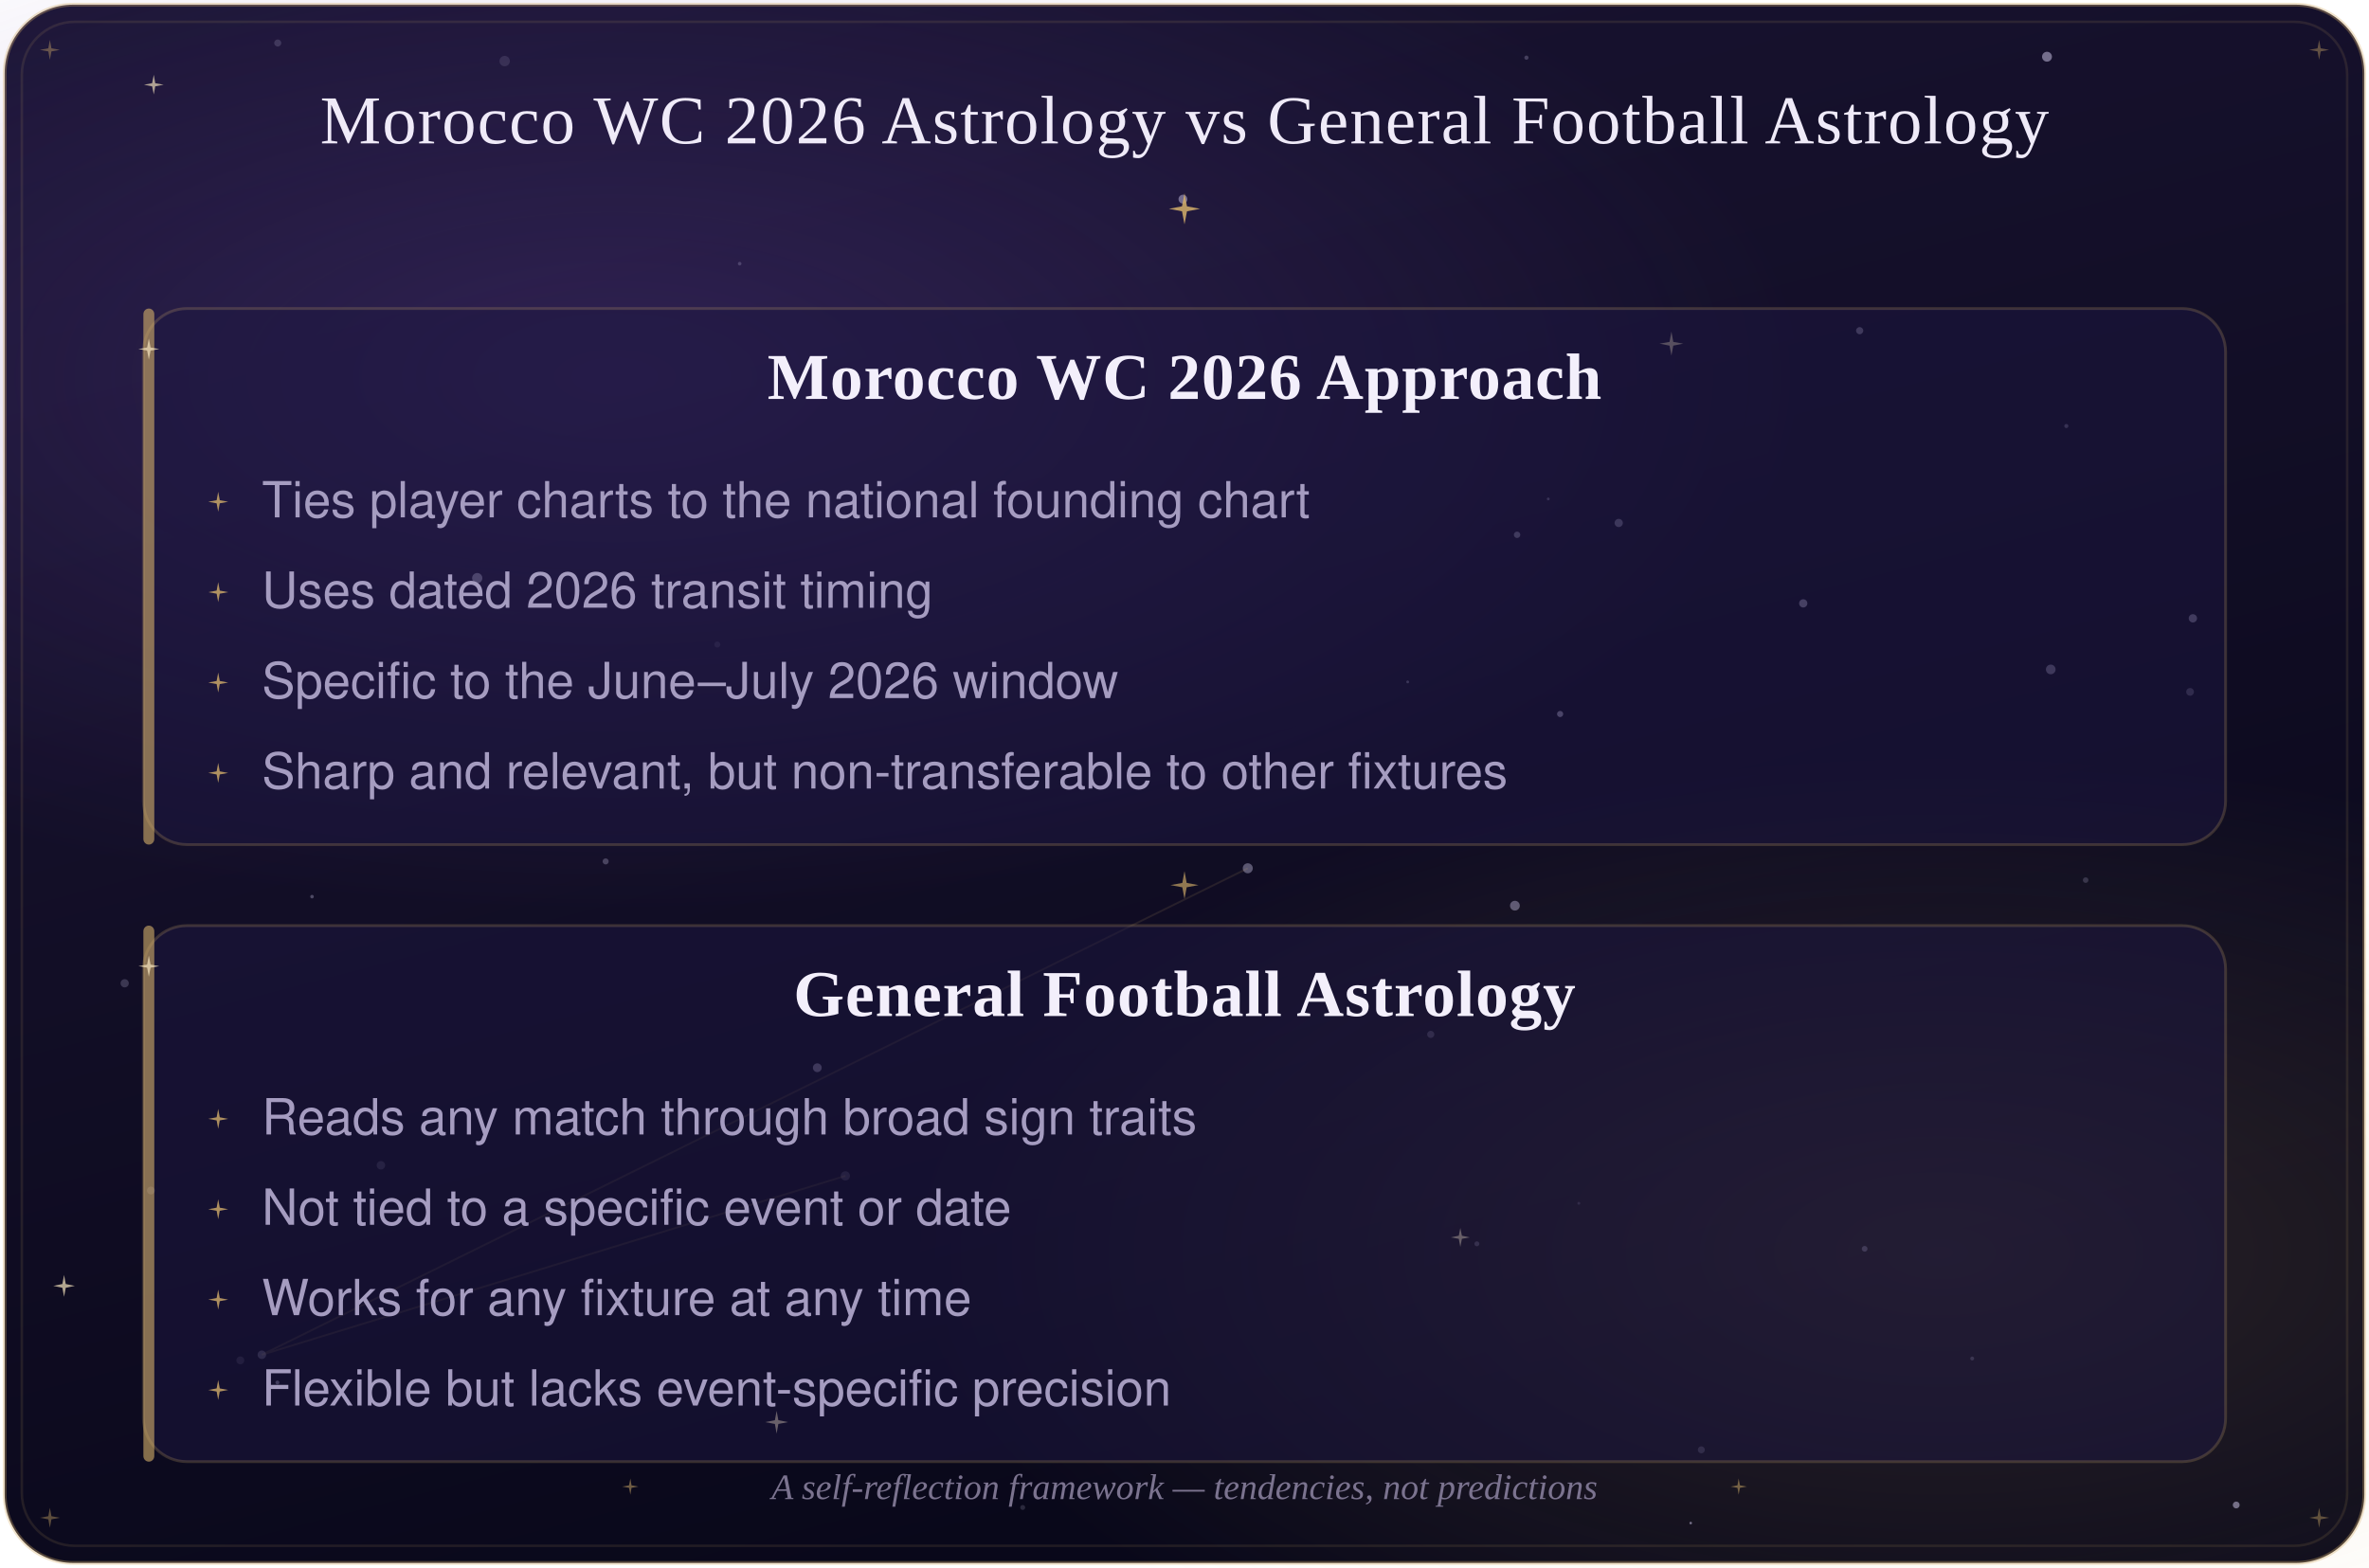
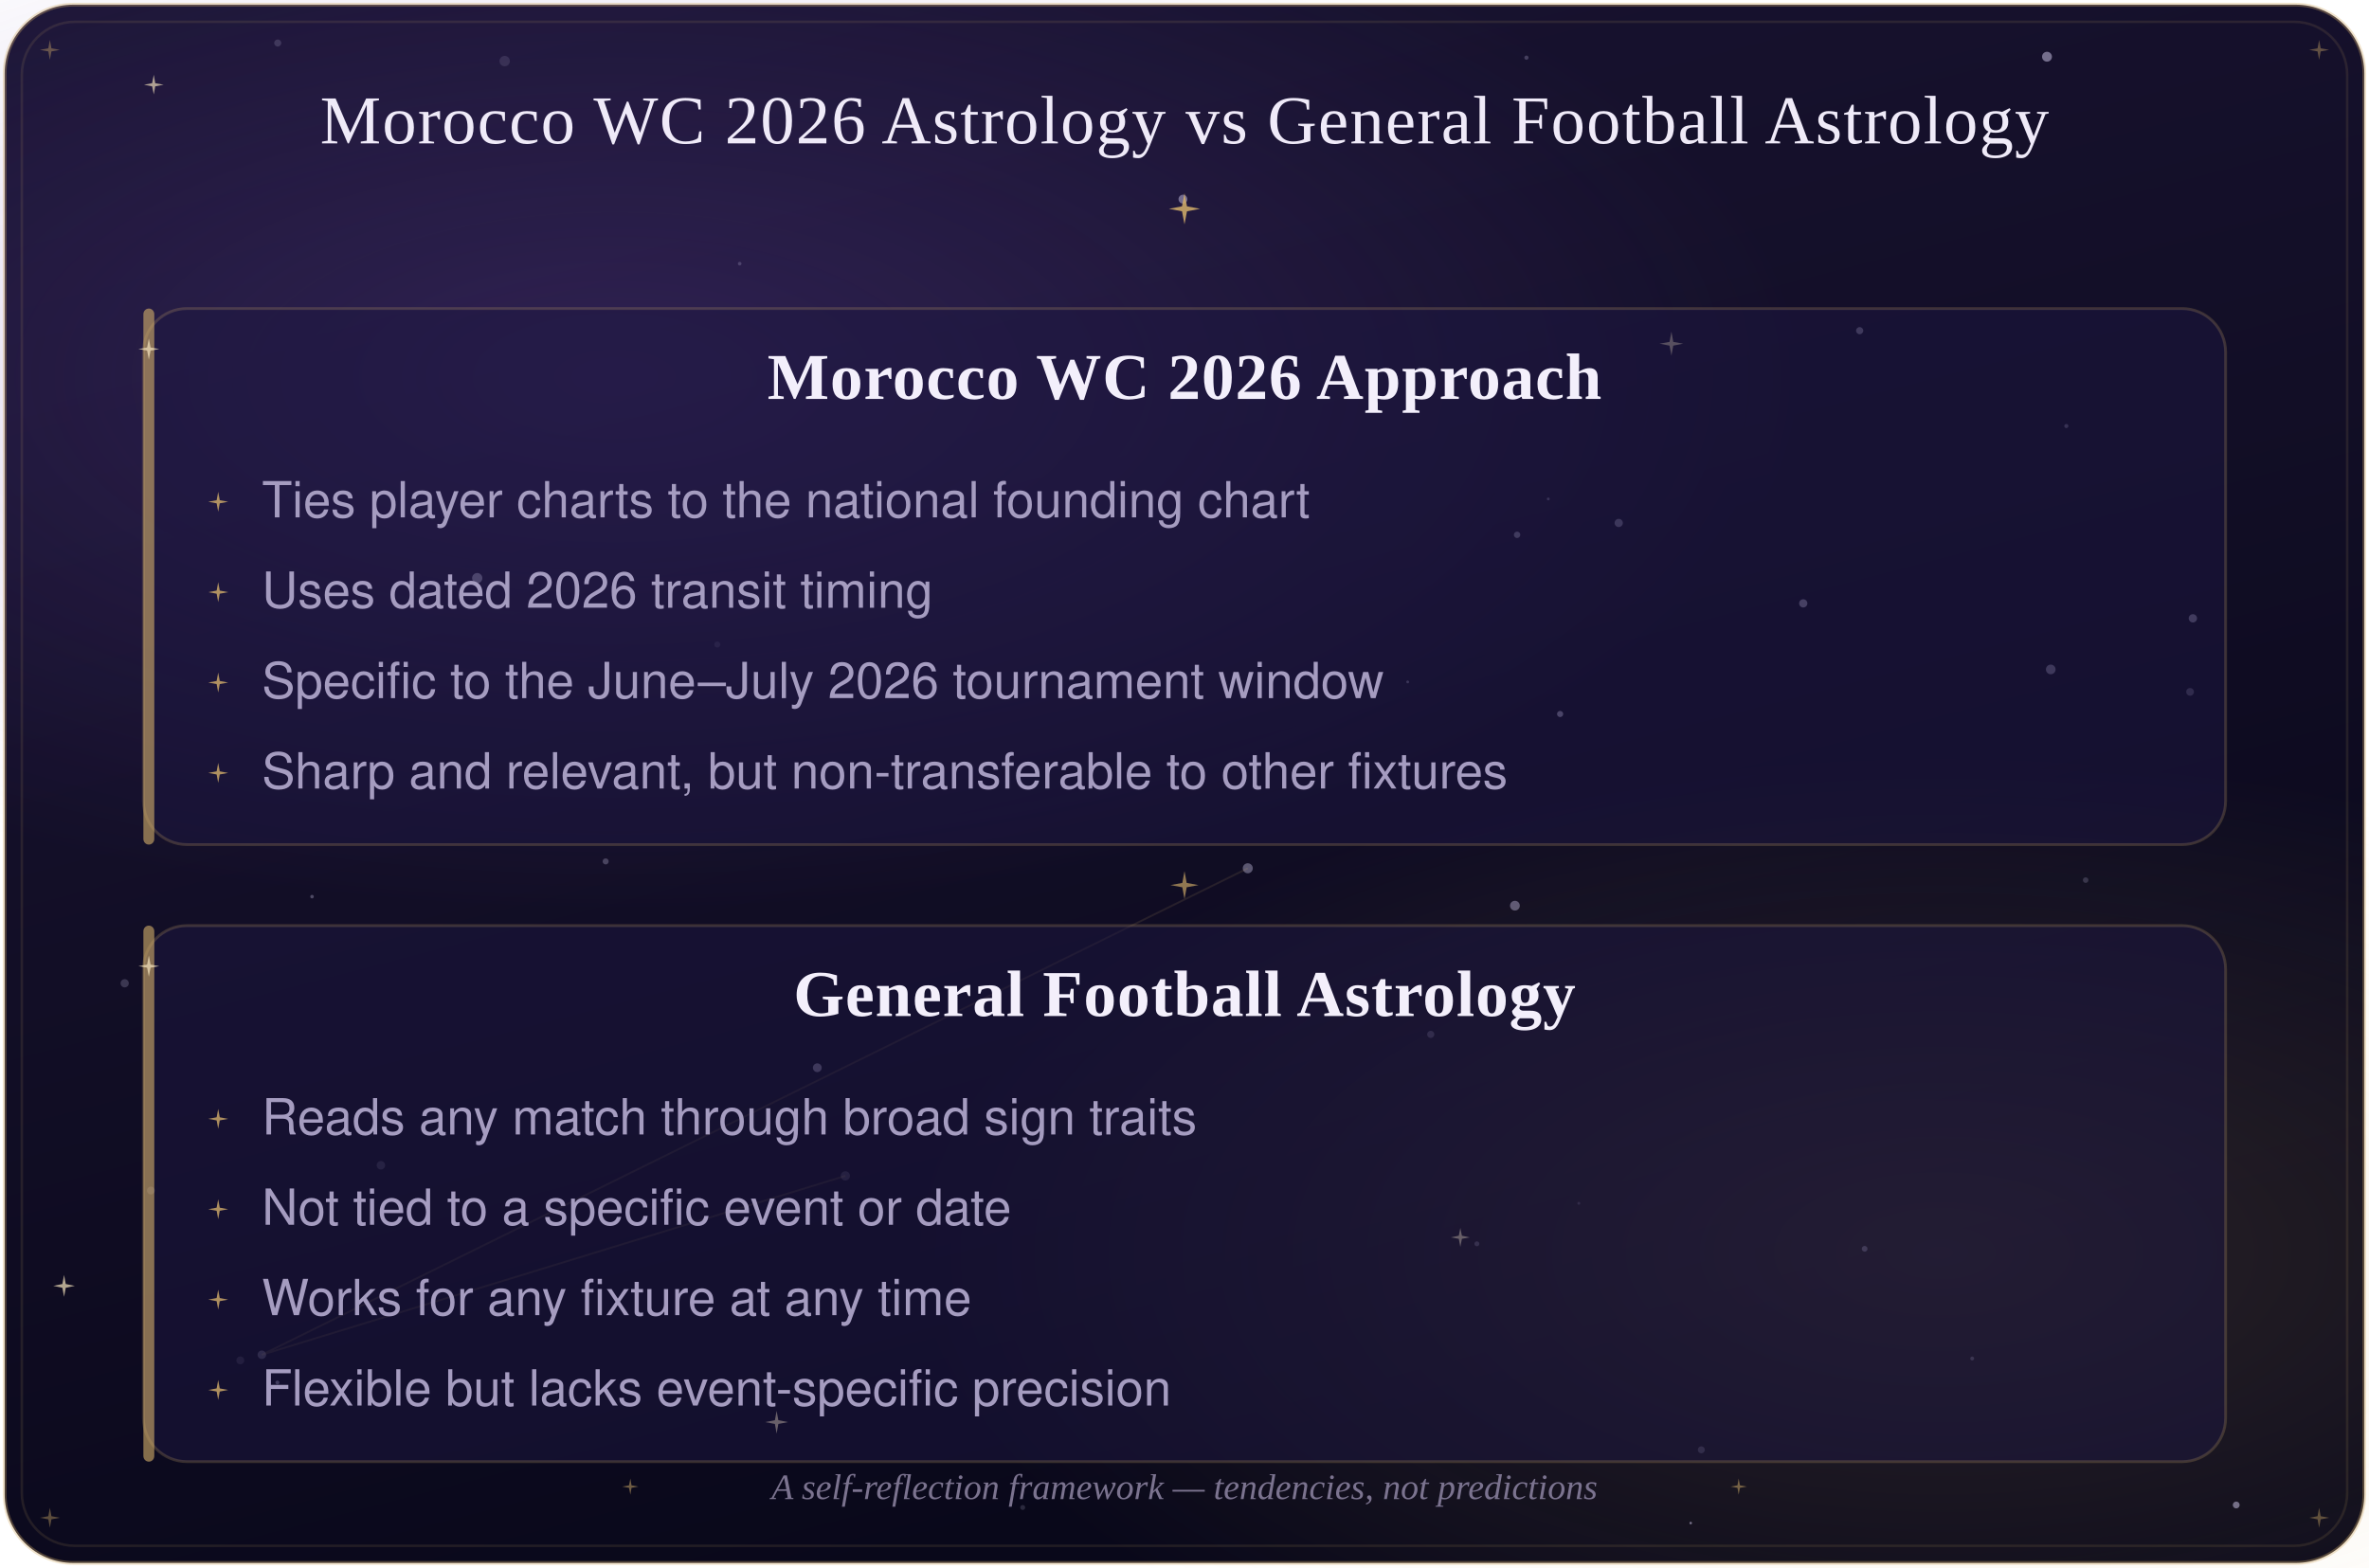
<svg xmlns="http://www.w3.org/2000/svg" viewBox="0 0 760 503" role="img" aria-label="Morocco WC 2026 Astrology vs General Football Astrology">
  <defs>
    <linearGradient id="moroccoworldcup2026astrology1en-panel" x1="0" y1="0" x2="0.4" y2="1">
      <stop offset="0" stop-color="#1a1433" />
      <stop offset="0.55" stop-color="#120e26" />
      <stop offset="1" stop-color="#09081a" />
    </linearGradient>
    <radialGradient id="moroccoworldcup2026astrology1en-foil" cx="0.42" cy="0.34" r="0.75">
      <stop offset="0" stop-color="#fbf0d2" />
      <stop offset="0.5" stop-color="#e8c882" />
      <stop offset="1" stop-color="#b8923f" />
    </radialGradient>
    <radialGradient id="moroccoworldcup2026astrology1en-glow" cx="0.5" cy="0.5" r="0.5">
      <stop offset="0" stop-color="#f6e6bf" />
      <stop offset="1" stop-color="#f6e6bf" stop-opacity="0" />
    </radialGradient>
    <radialGradient id="moroccoworldcup2026astrology1en-neb1" cx="0.5" cy="0.5" r="0.5">
      <stop offset="0" stop-color="#6f4bb0" stop-opacity="0.28" />
      <stop offset="1" stop-color="#6f4bb0" stop-opacity="0" />
    </radialGradient>
    <radialGradient id="moroccoworldcup2026astrology1en-neb2" cx="0.5" cy="0.5" r="0.5">
      <stop offset="0" stop-color="#d4af6a" stop-opacity="0.16" />
      <stop offset="1" stop-color="#d4af6a" stop-opacity="0" />
    </radialGradient>
    <linearGradient id="moroccoworldcup2026astrology1en-rule" x1="0" y1="0" x2="1" y2="0">
      <stop offset="0" stop-color="#d4af6a" stop-opacity="0" />
      <stop offset="0.5" stop-color="#d4af6a" stop-opacity="0.6" />
      <stop offset="1" stop-color="#d4af6a" stop-opacity="0" />
    </linearGradient>
  </defs>
  <rect x="1.5" y="1.5" width="757" height="500" rx="22" fill="url(#moroccoworldcup2026astrology1en-panel)" />
  <ellipse cx="198" cy="121" rx="380" ry="171" fill="url(#moroccoworldcup2026astrology1en-neb1)" />
  <ellipse cx="623" cy="402" rx="334" ry="161" fill="url(#moroccoworldcup2026astrology1en-neb2)" />
  <circle cx="153.1" cy="185.5" r="1.64" fill="#cfc8ea" opacity="0.52" />
  <circle cx="271.2" cy="377.3" r="1.48" fill="#cfc8ea" opacity="0.17" />
  <circle cx="657.9" cy="214.8" r="1.55" fill="#cfc8ea" opacity="0.42" />
  <circle cx="542.4" cy="488.7" r="0.41" fill="#cfc8ea" opacity="0.52" />
  <circle cx="489.7" cy="18.5" r="0.67" fill="#cfc8ea" opacity="0.25" />
  <circle cx="656.7" cy="18.2" r="1.59" fill="#cfc8ea" opacity="0.51" />
  <circle cx="84.0" cy="434.7" r="1.36" fill="#cfc8ea" opacity="0.27" />
  <circle cx="379.5" cy="63.9" r="1.42" fill="#cfc8ea" opacity="0.47" />
  <circle cx="237.3" cy="84.6" r="0.58" fill="#cfc8ea" opacity="0.22" />
  <circle cx="519.3" cy="167.8" r="1.32" fill="#cfc8ea" opacity="0.39" />
  <circle cx="496.7" cy="160.1" r="0.46" fill="#cfc8ea" opacity="0.34" />
  <circle cx="632.7" cy="435.9" r="0.62" fill="#cfc8ea" opacity="0.32" />
  <circle cx="89.0" cy="443.6" r="0.63" fill="#cfc8ea" opacity="0.45" />
  <circle cx="194.3" cy="276.4" r="0.97" fill="#cfc8ea" opacity="0.28" />
  <circle cx="662.9" cy="136.7" r="0.66" fill="#cfc8ea" opacity="0.34" />
  <circle cx="545.8" cy="465.2" r="1.12" fill="#cfc8ea" opacity="0.26" />
  <circle cx="473.8" cy="399.1" r="0.79" fill="#cfc8ea" opacity="0.29" />
  <circle cx="262.2" cy="342.6" r="1.41" fill="#cfc8ea" opacity="0.42" />
  <circle cx="578.5" cy="193.6" r="1.32" fill="#cfc8ea" opacity="0.50" />
  <circle cx="122.2" cy="373.9" r="1.36" fill="#cfc8ea" opacity="0.18" />
  <circle cx="717.4" cy="482.9" r="1.10" fill="#cfc8ea" opacity="0.51" />
  <circle cx="500.5" cy="229.1" r="0.99" fill="#cfc8ea" opacity="0.54" />
  <circle cx="455.3" cy="118.5" r="0.69" fill="#cfc8ea" opacity="0.31" />
  <circle cx="598.2" cy="400.7" r="0.92" fill="#cfc8ea" opacity="0.38" />
  <circle cx="400.3" cy="278.6" r="1.61" fill="#cfc8ea" opacity="0.39" />
  <circle cx="40.0" cy="315.5" r="1.32" fill="#cfc8ea" opacity="0.22" />
  <circle cx="669.1" cy="282.4" r="0.89" fill="#cfc8ea" opacity="0.20" />
  <circle cx="77.1" cy="436.5" r="1.26" fill="#cfc8ea" opacity="0.15" />
  <circle cx="486.0" cy="290.6" r="1.57" fill="#cfc8ea" opacity="0.40" />
  <circle cx="486.7" cy="171.6" r="1.03" fill="#cfc8ea" opacity="0.42" />
  <circle cx="702.6" cy="222.0" r="1.24" fill="#cfc8ea" opacity="0.28" />
  <circle cx="161.9" cy="19.6" r="1.67" fill="#cfc8ea" opacity="0.13" />
  <circle cx="506.5" cy="386.1" r="0.46" fill="#cfc8ea" opacity="0.23" />
  <circle cx="703.5" cy="198.4" r="1.33" fill="#cfc8ea" opacity="0.45" />
  <circle cx="451.6" cy="218.8" r="0.45" fill="#cfc8ea" opacity="0.38" />
  <circle cx="596.6" cy="106.1" r="1.15" fill="#cfc8ea" opacity="0.42" />
  <circle cx="48.4" cy="382.0" r="1.25" fill="#cfc8ea" opacity="0.37" />
  <circle cx="100.1" cy="287.7" r="0.57" fill="#cfc8ea" opacity="0.32" />
  <circle cx="89.1" cy="13.8" r="1.13" fill="#cfc8ea" opacity="0.18" />
  <circle cx="328.1" cy="483.7" r="0.79" fill="#cfc8ea" opacity="0.17" />
  <circle cx="459.0" cy="331.9" r="1.15" fill="#cfc8ea" opacity="0.26" />
  <circle cx="230.1" cy="206.8" r="0.96" fill="#cfc8ea" opacity="0.14" />
  <path d="M 20.555 409.1 L 21.1 412.0 L 24.0 412.599 L 21.1 413.2 L 20.555 416.1 L 20.0 413.2 L 17.1 412.599 L 20.0 412.0 Z" fill="#f6e6bf" opacity="0.698" />
  <path d="M 49.34 24.0 L 49.8 26.7 L 52.5 27.185 L 49.8 27.7 L 49.34 30.3 L 48.8 27.7 L 46.2 27.185 L 48.8 26.7 Z" fill="#f6e6bf" opacity="0.667" />
  <path d="M 536.213 106.4 L 536.8 109.7 L 540.0 110.265 L 536.8 110.9 L 536.213 114.1 L 535.6 110.9 L 532.4 110.265 L 535.6 109.7 Z" fill="#f6e6bf" opacity="0.555" />
  <path d="M 249.147 452.7 L 249.7 455.7 L 252.8 456.305 L 249.7 456.9 L 249.147 460.0 L 248.6 456.9 L 245.5 456.305 L 248.6 455.7 Z" fill="#f6e6bf" opacity="0.726" />
  <path d="M 468.486 394.0 L 469.0 396.5 L 471.5 397.031 L 469.0 397.5 L 468.486 400.1 L 468.0 397.5 L 465.4 397.031 L 468.0 396.5 Z" fill="#f6e6bf" opacity="0.688" />
  <path d="M 271.2 377.3 L 84.0 434.7 L 400.3 278.6" fill="none" stroke="#d4af6a" stroke-width="0.6" opacity="0.12" />
  <rect x="1.5" y="1.5" width="757" height="500" rx="22" fill="none" stroke="#d4af6a" stroke-opacity="0.34" stroke-width="1.2" />
  <rect x="7" y="7" width="746" height="489" rx="17" fill="none" stroke="#d4af6a" stroke-opacity="0.12" stroke-width="0.8" />
  <path d="M 16 12.8 L 16.5 15.5 L 19.2 16 L 16.5 16.5 L 16 19.2 L 15.5 16.5 L 12.8 16 L 15.5 15.5 Z" fill="#d4af6a" opacity="0.4" />
  <path d="M 744 12.8 L 744.5 15.5 L 747.2 16 L 744.5 16.5 L 744 19.2 L 743.5 16.5 L 740.8 16 L 743.5 15.5 Z" fill="#d4af6a" opacity="0.4" />
  <path d="M 16 483.8 L 16.5 486.5 L 19.2 487 L 16.5 487.5 L 16 490.2 L 15.5 487.5 L 12.8 487 L 15.5 486.5 Z" fill="#d4af6a" opacity="0.4" />
  <path d="M 744 483.8 L 744.5 486.5 L 747.2 487 L 744.5 487.5 L 744 490.2 L 743.5 487.5 L 740.8 487 L 743.5 486.5 Z" fill="#d4af6a" opacity="0.4" />
  <text x="380" y="46" text-anchor="middle" font-family="Georgia, 'Times New Roman', serif" font-size="22" letter-spacing="0.4" fill="#efeaf8">Morocco WC 2026 Astrology vs General Football Astrology</text>
  <line x1="230" y1="67" x2="368" y2="67" stroke="url(#moroccoworldcup2026astrology1en-rule)" stroke-width="1" />
  <line x1="392" y1="67" x2="530" y2="67" stroke="url(#moroccoworldcup2026astrology1en-rule)" stroke-width="1" />
  <path d="M 380 62.0 L 380.8 66.2 L 385.0 67 L 380.8 67.8 L 380 72.0 L 379.2 67.8 L 375.0 67 L 379.2 66.2 Z" fill="#d4af6a" opacity="0.85" />
  <rect x="46" y="99" width="668" height="172.0" rx="14" fill="#1d1740" fill-opacity="0.5" stroke="#d4af6a" stroke-opacity="0.22" stroke-width="0.9" />
  <rect x="46" y="99" width="3.5" height="172.0" rx="1.8" fill="#d4af6a" fill-opacity="0.6" />
  <path d="M 47.75 108.6 L 48.3 111.5 L 51.1 112 L 48.3 112.5 L 47.75 115.4 L 47.2 112.5 L 44.4 112 L 47.2 111.5 Z" fill="#f6e6bf" opacity="0.7" />
  <text x="380" y="128.0" text-anchor="middle" font-family="Georgia, 'Times New Roman', serif" font-size="21" font-weight="700" letter-spacing="0.3" fill="#f3effb">Morocco WC 2026 Approach</text>
  <path d="M 70 157.8 L 70.5 160.5 L 73.2 161 L 70.5 161.5 L 70 164.2 L 69.5 161.5 L 66.8 161 L 69.5 160.5 Z" fill="#d4af6a" opacity="0.8" />
  <text x="84" y="166.0" font-family="Helvetica, Arial, sans-serif" font-size="16" fill="#a59cc0">Ties player charts to the national founding chart</text>
  <path d="M 70 186.8 L 70.5 189.5 L 73.2 190 L 70.5 190.5 L 70 193.2 L 69.5 190.5 L 66.8 190 L 69.5 189.5 Z" fill="#d4af6a" opacity="0.8" />
  <text x="84" y="195.0" font-family="Helvetica, Arial, sans-serif" font-size="16" fill="#a59cc0">Uses dated 2026 transit timing</text>
  <path d="M 70 215.8 L 70.5 218.5 L 73.2 219 L 70.5 219.5 L 70 222.2 L 69.5 219.5 L 66.8 219 L 69.5 218.5 Z" fill="#d4af6a" opacity="0.8" />
-   <text x="84" y="224.0" font-family="Helvetica, Arial, sans-serif" font-size="16" fill="#a59cc0">Specific to the June–July 2026 window</text>
+   <text x="84" y="224.0" font-family="Helvetica, Arial, sans-serif" font-size="16" fill="#a59cc0">Specific to the June–July 2026 tournament window</text>
  <path d="M 70 244.8 L 70.5 247.5 L 73.2 248 L 70.5 248.5 L 70 251.2 L 69.5 248.5 L 66.8 248 L 69.5 247.5 Z" fill="#d4af6a" opacity="0.8" />
  <text x="84" y="253.0" font-family="Helvetica, Arial, sans-serif" font-size="16" fill="#a59cc0">Sharp and relevant, but non-transferable to other fixtures</text>
  <path d="M 380 279.5 L 380.7 283.3 L 384.5 284 L 380.7 284.7 L 380 288.5 L 379.3 284.7 L 375.5 284 L 379.3 283.3 Z" fill="#d4af6a" opacity="0.65" />
  <rect x="46" y="297" width="668" height="172.0" rx="14" fill="#1d1740" fill-opacity="0.5" stroke="#d4af6a" stroke-opacity="0.22" stroke-width="0.9" />
  <rect x="46" y="297" width="3.5" height="172.0" rx="1.8" fill="#d4af6a" fill-opacity="0.6" />
  <path d="M 47.75 306.6 L 48.3 309.5 L 51.1 310 L 48.3 310.5 L 47.75 313.4 L 47.2 310.5 L 44.4 310 L 47.2 309.5 Z" fill="#f6e6bf" opacity="0.7" />
  <text x="380" y="326.0" text-anchor="middle" font-family="Georgia, 'Times New Roman', serif" font-size="21" font-weight="700" letter-spacing="0.3" fill="#f3effb">General Football Astrology</text>
  <path d="M 70 355.8 L 70.5 358.5 L 73.2 359 L 70.5 359.5 L 70 362.2 L 69.5 359.5 L 66.8 359 L 69.5 358.5 Z" fill="#d4af6a" opacity="0.8" />
  <text x="84" y="364.0" font-family="Helvetica, Arial, sans-serif" font-size="16" fill="#a59cc0">Reads any match through broad sign traits</text>
  <path d="M 70 384.8 L 70.5 387.5 L 73.2 388 L 70.5 388.5 L 70 391.2 L 69.5 388.5 L 66.8 388 L 69.5 387.5 Z" fill="#d4af6a" opacity="0.8" />
  <text x="84" y="393.0" font-family="Helvetica, Arial, sans-serif" font-size="16" fill="#a59cc0">Not tied to a specific event or date</text>
  <path d="M 70 413.8 L 70.5 416.5 L 73.2 417 L 70.5 417.5 L 70 420.2 L 69.5 417.5 L 66.8 417 L 69.5 416.5 Z" fill="#d4af6a" opacity="0.8" />
  <text x="84" y="422.0" font-family="Helvetica, Arial, sans-serif" font-size="16" fill="#a59cc0">Works for any fixture at any time</text>
  <path d="M 70 442.8 L 70.5 445.5 L 73.2 446 L 70.5 446.5 L 70 449.2 L 69.5 446.5 L 66.8 446 L 69.5 445.5 Z" fill="#d4af6a" opacity="0.8" />
  <text x="84" y="451.0" font-family="Helvetica, Arial, sans-serif" font-size="16" fill="#a59cc0">Flexible but lacks event-specific precision</text>
  <path d="M 202.227 474.4 L 202.6 476.6 L 204.8 477 L 202.6 477.4 L 202.227 479.6 L 201.8 477.4 L 199.6 477 L 201.8 476.6 Z" fill="#d4af6a" opacity="0.5" />
  <text x="380" y="481" text-anchor="middle" font-family="Georgia, 'Times New Roman', serif" font-style="italic" font-size="11.5" fill="#7b738f">A self-reflection framework — tendencies, not predictions</text>
  <path d="M 557.773 474.4 L 558.2 476.6 L 560.4 477 L 558.2 477.4 L 557.773 479.6 L 557.4 477.4 L 555.2 477 L 557.4 476.6 Z" fill="#d4af6a" opacity="0.5" />
</svg>
